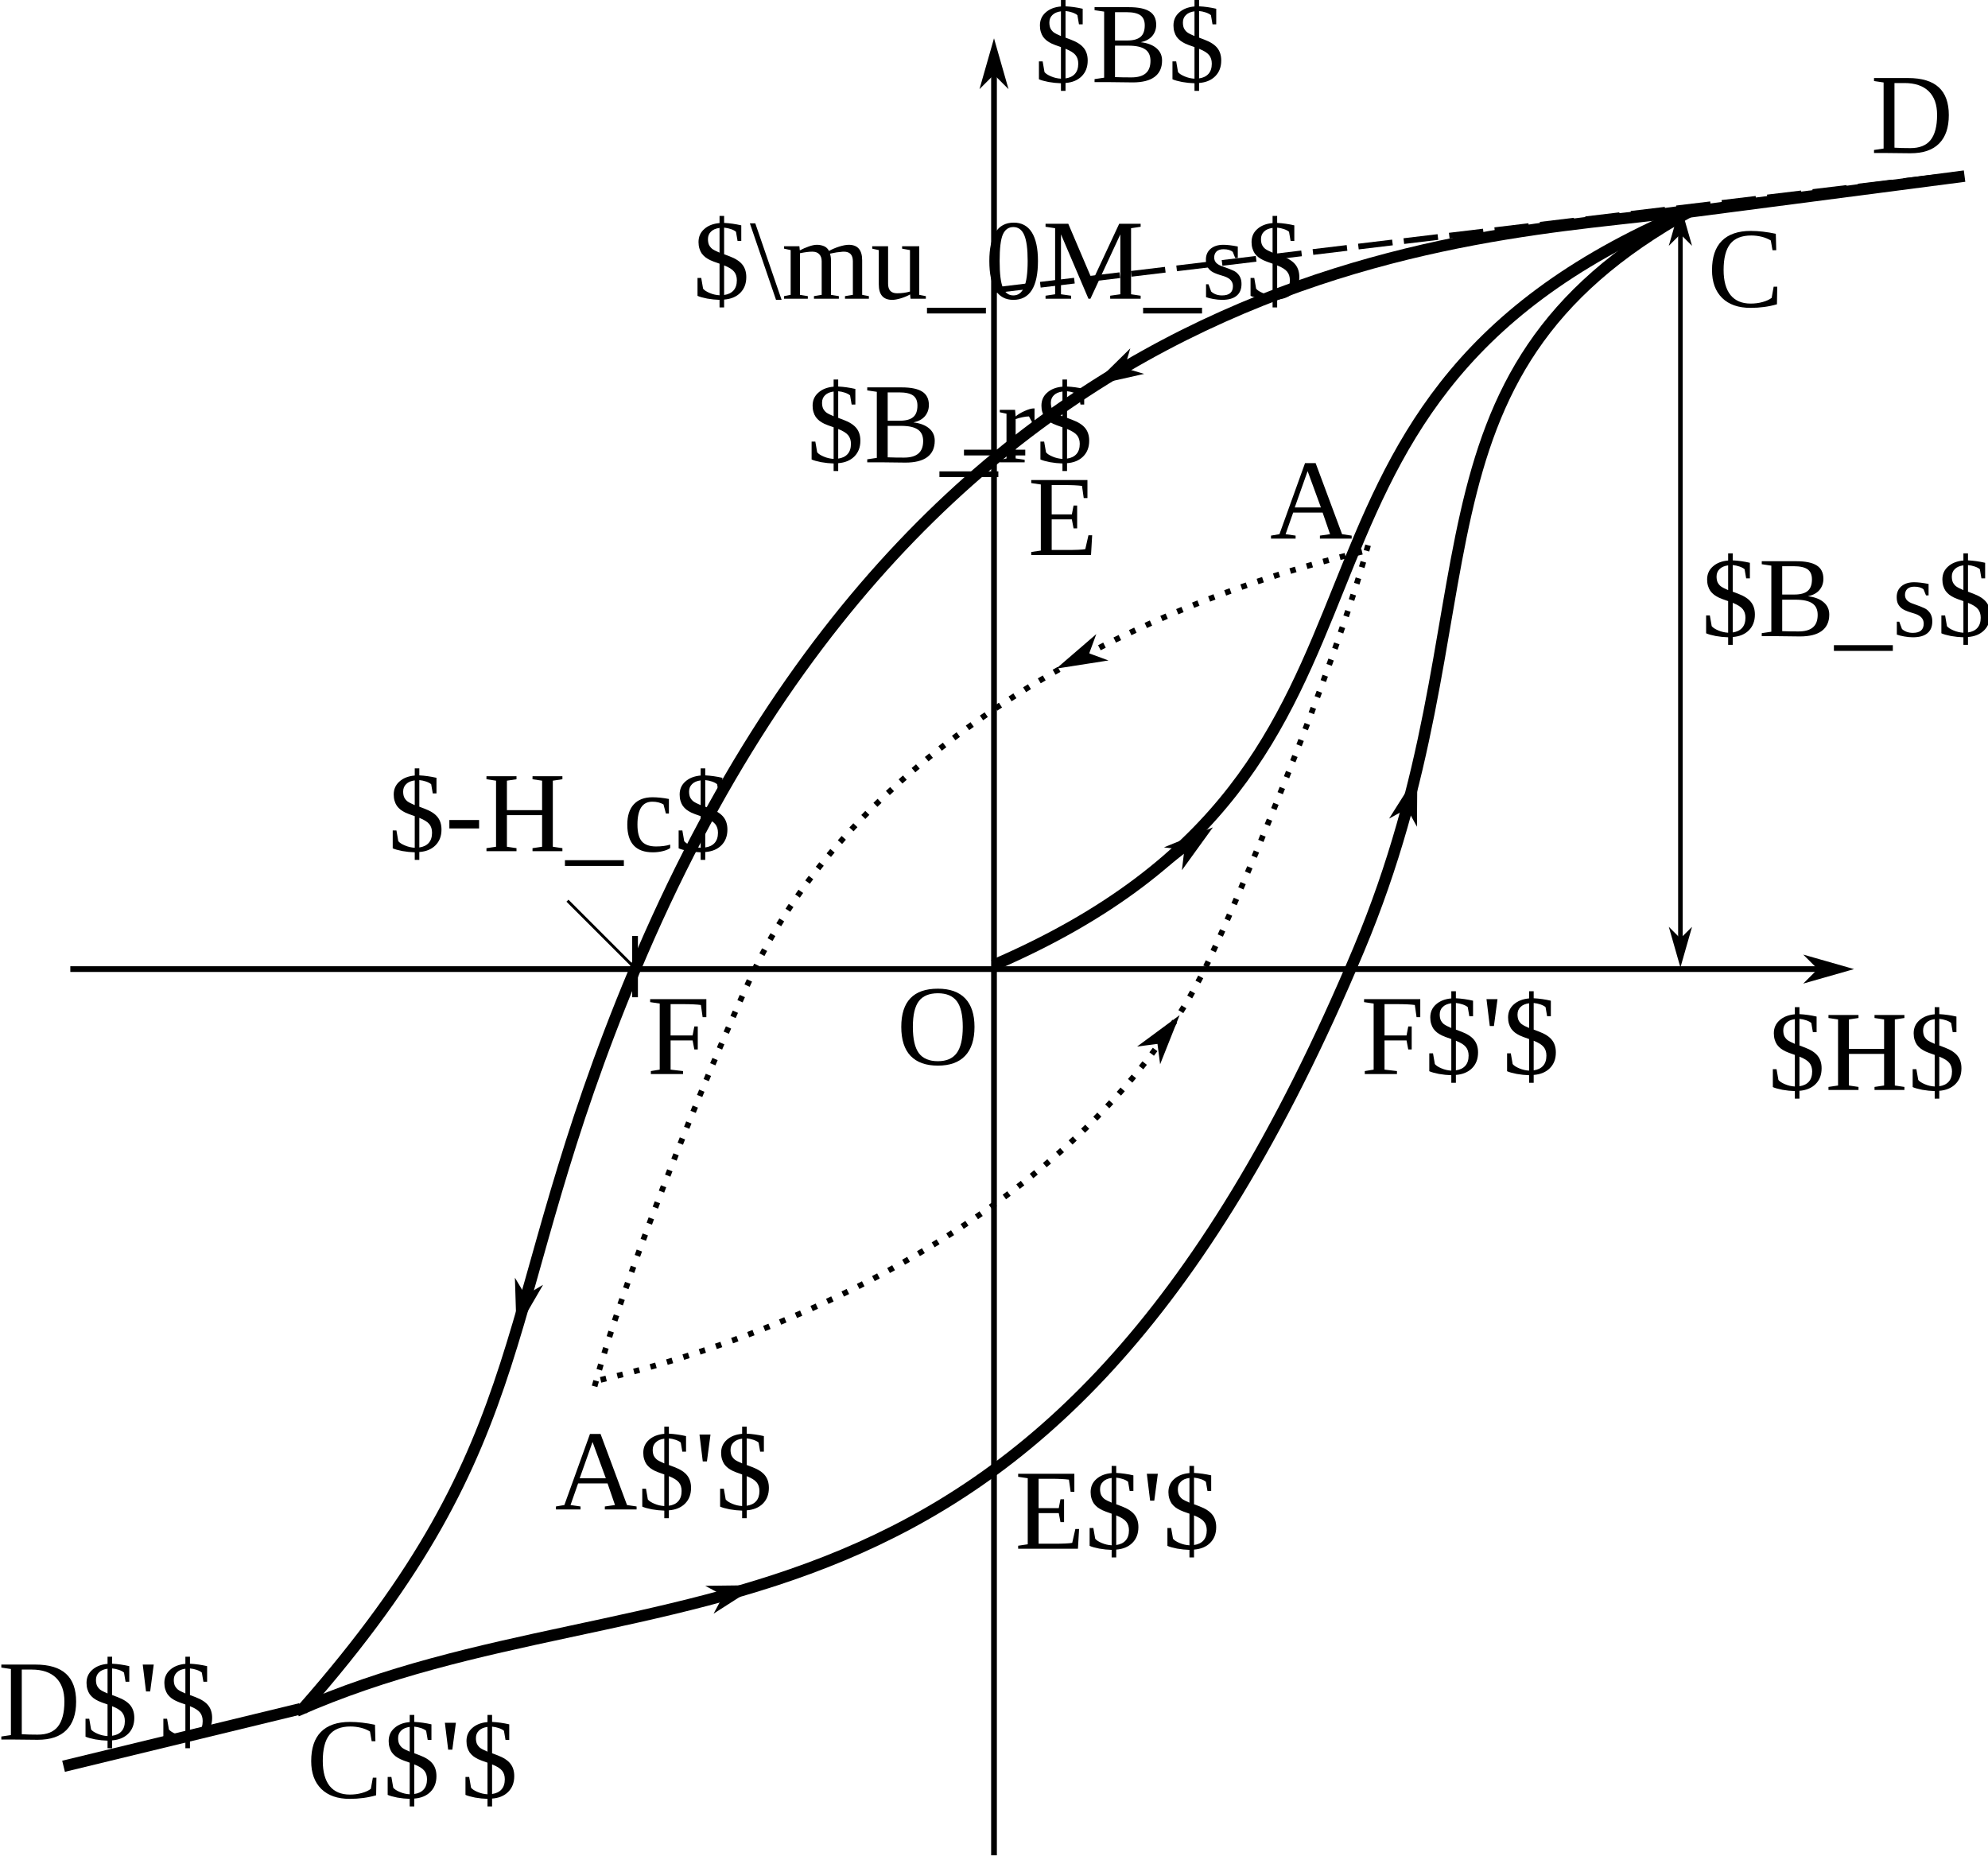
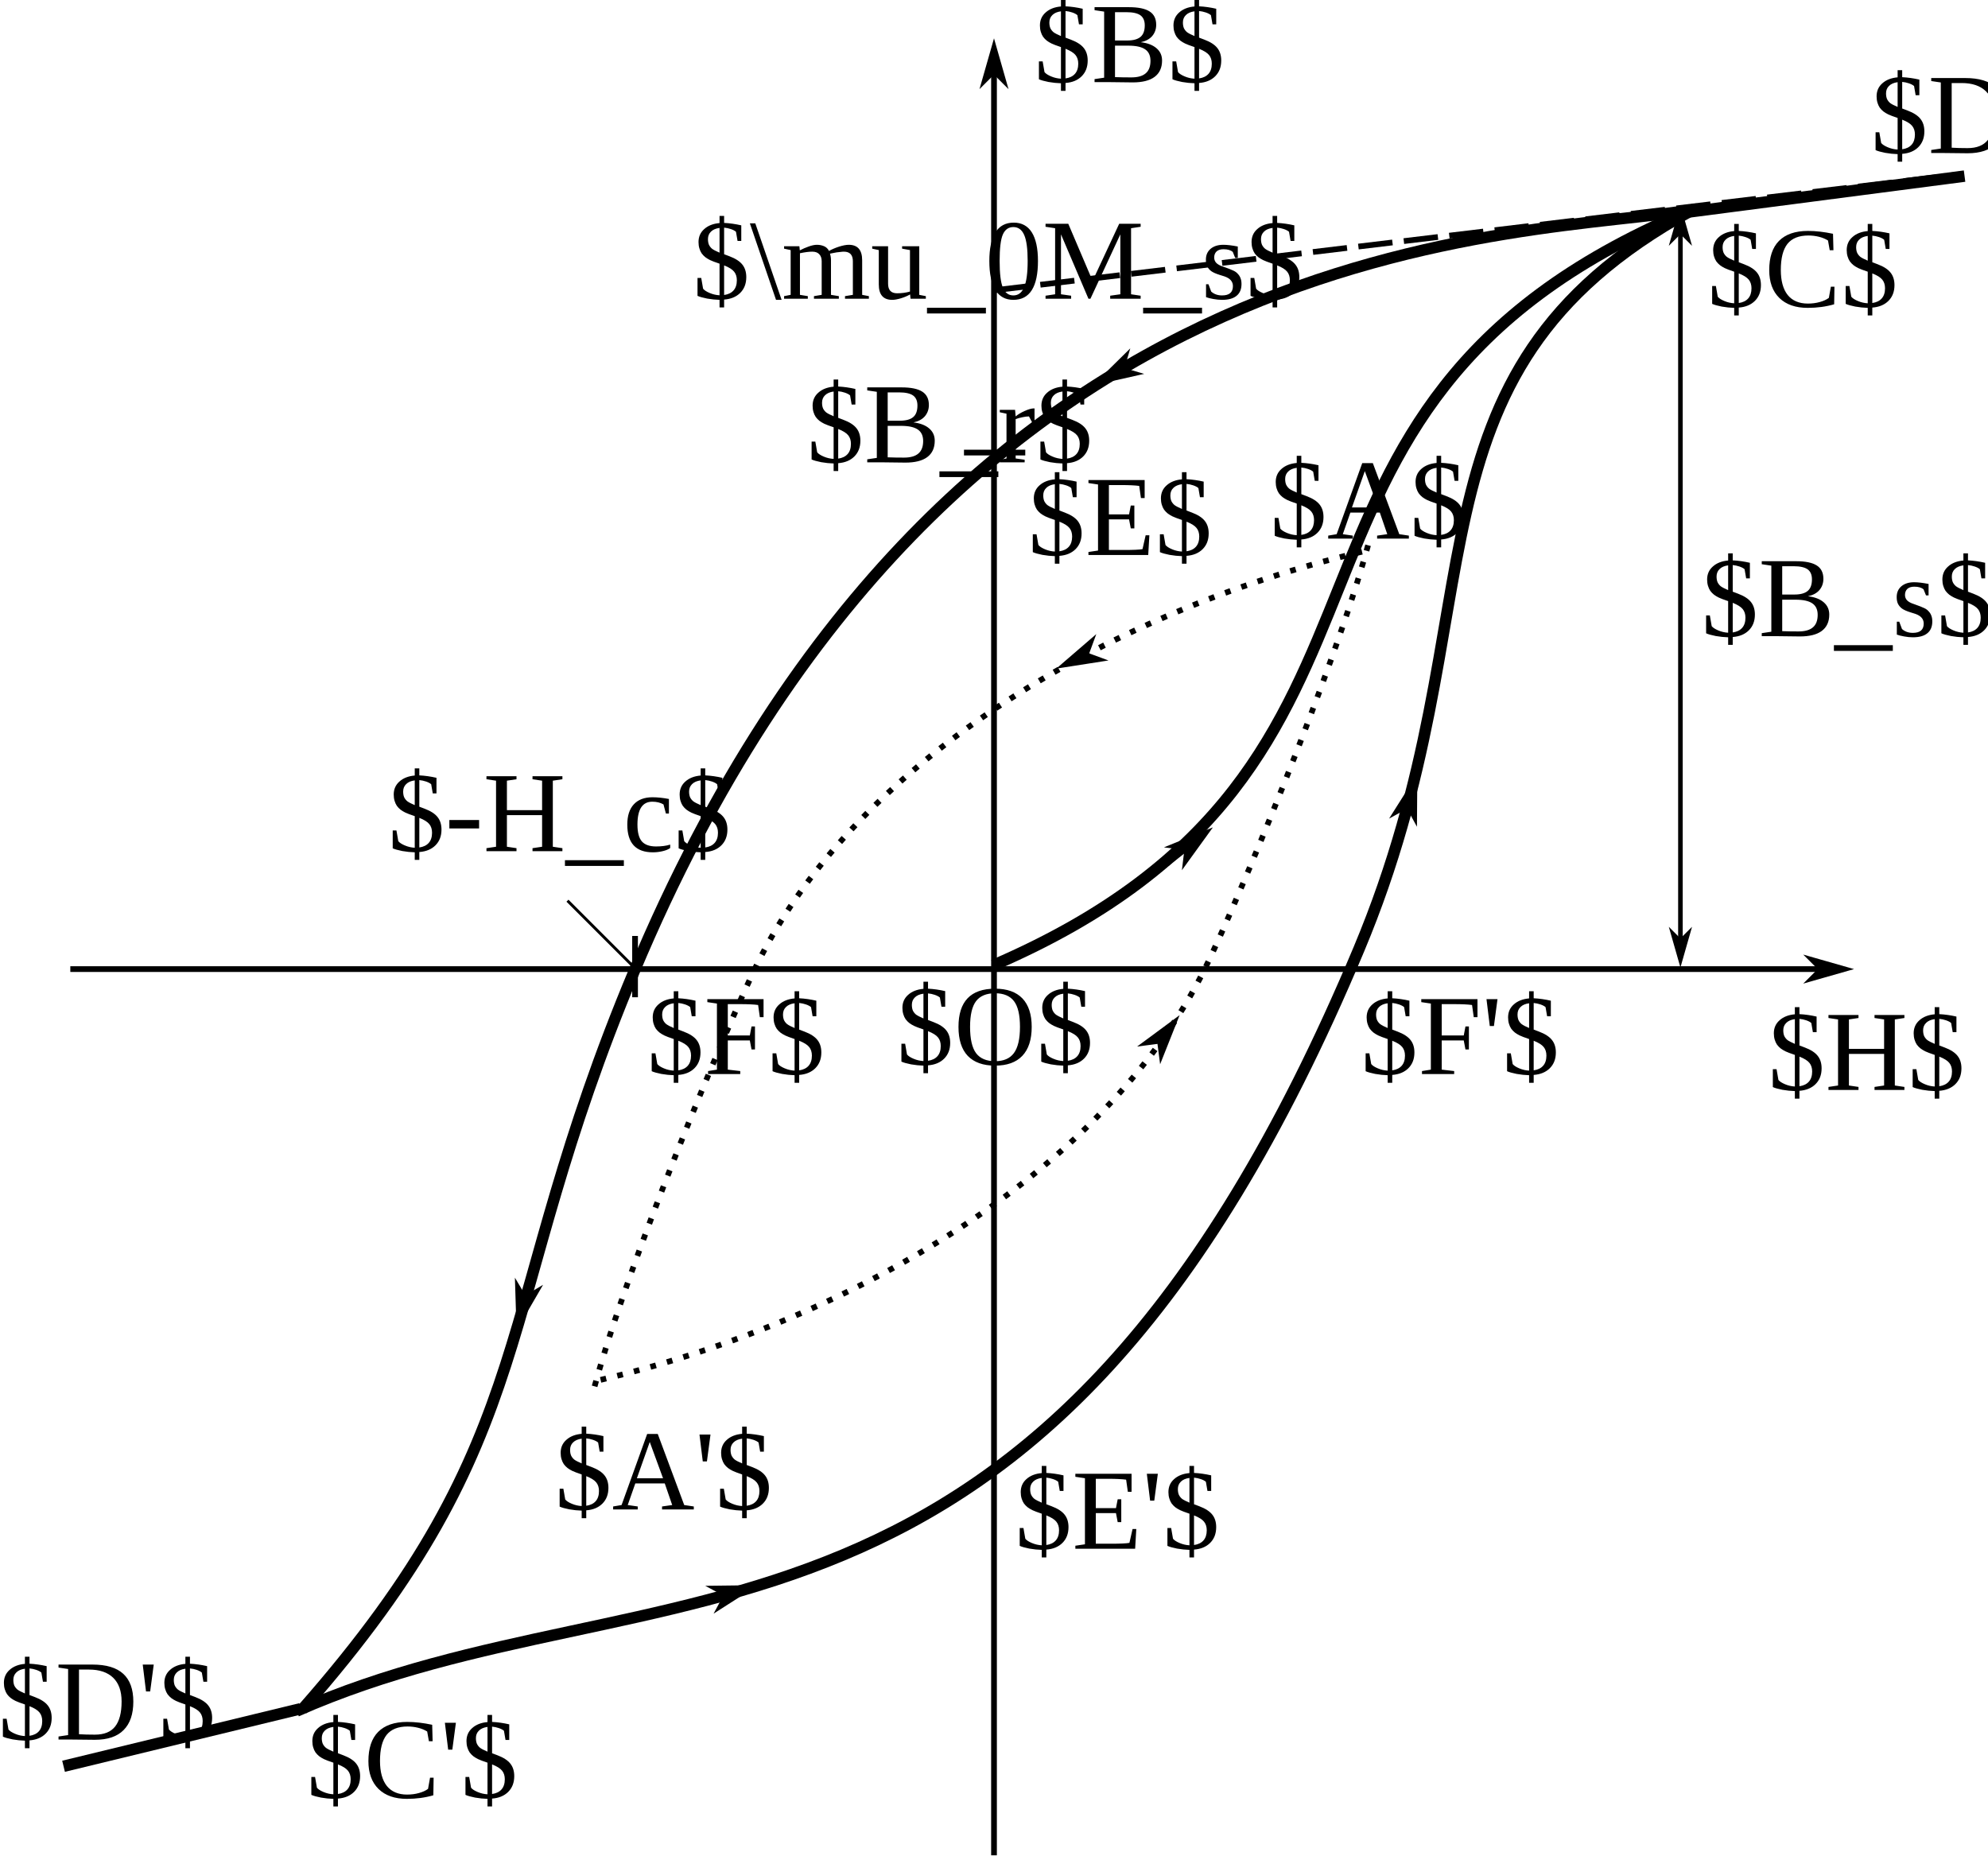
<svg xmlns="http://www.w3.org/2000/svg" width="61.298mm" height="57.207mm" viewBox="0 0 217.199 202.7" id="svg2" version="1.1">
  <defs id="defs4">
    <marker orient="auto" refY="0" refX="0" id="Arrow1Mstart" style="overflow:visible">
      <path id="path4150" d="M 0,0 5,-5 -12.5,0 5,5 0,0 Z" style="fill:#000000;fill-opacity:1;fill-rule:evenodd;stroke:#000000;stroke-width:1pt;stroke-opacity:1" transform="matrix(0.4,0,0,0.4,4,0)" />
    </marker>
    <marker orient="auto" refY="0" refX="0" id="marker14131" style="overflow:visible">
      <path id="path14133" d="M 0,0 5,-5 -12.5,0 5,5 0,0 Z" style="fill:#000000;fill-opacity:1;fill-rule:evenodd;stroke:#000000;stroke-width:1pt;stroke-opacity:1" transform="matrix(-0.4,0,0,-0.4,-4,0)" />
    </marker>
    <marker style="overflow:visible" id="marker13322" refX="0" refY="0" orient="auto">
      <path transform="matrix(-0.4,0,0,-0.4,-4,0)" style="fill:#000000;fill-opacity:1;fill-rule:evenodd;stroke:#000000;stroke-width:1pt;stroke-opacity:1" d="M 0,0 5,-5 -12.5,0 5,5 0,0 Z" id="path13324" />
    </marker>
    <marker orient="auto" refY="0" refX="0" id="marker11794" style="overflow:visible">
      <path id="path11796" d="M 0,0 5,-5 -12.5,0 5,5 0,0 Z" style="fill:#000000;fill-opacity:1;fill-rule:evenodd;stroke:#000000;stroke-width:1pt;stroke-opacity:1" transform="matrix(-0.4,0,0,-0.4,-4,0)" />
    </marker>
    <marker style="overflow:visible" id="marker9408" refX="0" refY="0" orient="auto">
      <path transform="matrix(-0.4,0,0,-0.4,-4,0)" style="fill:#000000;fill-opacity:1;fill-rule:evenodd;stroke:#000000;stroke-width:1pt;stroke-opacity:1" d="M 0,0 5,-5 -12.5,0 5,5 0,0 Z" id="path9410" />
    </marker>
    <marker orient="auto" refY="0" refX="0" id="marker9332" style="overflow:visible">
      <path id="path9334" d="M 0,0 5,-5 -12.5,0 5,5 0,0 Z" style="fill:#000000;fill-opacity:1;fill-rule:evenodd;stroke:#000000;stroke-width:1pt;stroke-opacity:1" transform="matrix(-0.4,0,0,-0.4,-4,0)" />
    </marker>
    <marker style="overflow:visible" id="marker9262" refX="0" refY="0" orient="auto">
      <path transform="matrix(-0.4,0,0,-0.4,-4,0)" style="fill:#000000;fill-opacity:1;fill-rule:evenodd;stroke:#000000;stroke-width:1pt;stroke-opacity:1" d="M 0,0 5,-5 -12.5,0 5,5 0,0 Z" id="path9264" />
    </marker>
    <marker orient="auto" refY="0" refX="0" id="marker9230" style="overflow:visible">
      <path id="path9232" d="M 0,0 5,-5 -12.5,0 5,5 0,0 Z" style="fill:#000000;fill-opacity:1;fill-rule:evenodd;stroke:#000000;stroke-width:1pt;stroke-opacity:1" transform="matrix(-0.4,0,0,-0.4,-4,0)" />
    </marker>
    <marker style="overflow:visible" id="marker7616" refX="0" refY="0" orient="auto">
      <path transform="matrix(-0.4,0,0,-0.4,-4,0)" style="fill:#000000;fill-opacity:1;fill-rule:evenodd;stroke:#000000;stroke-width:1pt;stroke-opacity:1" d="M 0,0 5,-5 -12.5,0 5,5 0,0 Z" id="path7618" />
    </marker>
    <marker orient="auto" refY="0" refX="0" id="marker7340" style="overflow:visible">
      <path id="path7342" d="M 0,0 5,-5 -12.5,0 5,5 0,0 Z" style="fill:#000000;fill-opacity:1;fill-rule:evenodd;stroke:#000000;stroke-width:1pt;stroke-opacity:1" transform="matrix(-0.4,0,0,-0.4,-4,0)" />
    </marker>
    <marker orient="auto" refY="0" refX="0" id="marker6146" style="overflow:visible">
      <path id="path6148" d="M 0,0 5,-5 -12.5,0 5,5 0,0 Z" style="fill:#000000;fill-opacity:1;fill-rule:evenodd;stroke:#000000;stroke-width:1pt;stroke-opacity:1" transform="matrix(-0.4,0,0,-0.4,-4,0)" />
    </marker>
    <marker style="overflow:visible" id="marker5126" refX="0" refY="0" orient="auto">
      <path transform="matrix(-0.4,0,0,-0.4,-4,0)" style="fill:#000000;fill-opacity:1;fill-rule:evenodd;stroke:#000000;stroke-width:1pt;stroke-opacity:1" d="M 0,0 5,-5 -12.5,0 5,5 0,0 Z" id="path5128" />
    </marker>
    <marker orient="auto" refY="0" refX="0" id="marker4544" style="overflow:visible">
      <path id="path4546" d="M 0,0 5,-5 -12.5,0 5,5 0,0 Z" style="fill:#000000;fill-opacity:1;fill-rule:evenodd;stroke:#000000;stroke-width:1pt;stroke-opacity:1" transform="matrix(-0.4,0,0,-0.4,-4,0)" />
    </marker>
    <marker orient="auto" refY="0" refX="0" id="marker4420" style="overflow:visible">
      <path id="path4422" d="M 0,0 5,-5 -12.5,0 5,5 0,0 Z" style="fill:#000000;fill-opacity:1;fill-rule:evenodd;stroke:#000000;stroke-width:1pt;stroke-opacity:1" transform="matrix(-0.4,0,0,-0.4,-4,0)" />
    </marker>
    <marker orient="auto" refY="0" refX="0" id="Arrow1Mend" style="overflow:visible">
      <path id="path4153" d="M 0,0 5,-5 -12.5,0 5,5 0,0 Z" style="fill:#000000;fill-opacity:1;fill-rule:evenodd;stroke:#000000;stroke-width:1pt;stroke-opacity:1" transform="matrix(-0.4,0,0,-0.4,-4,0)" />
    </marker>
  </defs>
  <g id="layer1" transform="translate(-160.3943,-388.8112)">
    <path style="fill:none;fill-rule:evenodd;stroke:#000000;stroke-width:0.625;stroke-linecap:butt;stroke-linejoin:miter;stroke-opacity:1;marker-end:url(#Arrow1Mend)" d="m 168.077,494.688 193.651,0" id="path4136" />
    <path style="fill:none;fill-rule:evenodd;stroke:#000000;stroke-width:0.625;stroke-linecap:butt;stroke-linejoin:miter;stroke-opacity:1;marker-end:url(#marker4420)" d="m 268.994,591.511 0,-197.283" id="path4138" />
    <path style="fill:none;fill-rule:evenodd;stroke:#000000;stroke-width:1.25;stroke-linecap:butt;stroke-linejoin:miter;stroke-opacity:1" d="m 268.943,494.262 c 51.226,-22.112 24.196,-60.44 75.584,-82.24 l 30.505,-3.972" id="path4448" />
    <path id="path4450" d="m 193.206,575.507 -25.868,6.276" style="fill:none;fill-rule:evenodd;stroke:#000000;stroke-width:1.25;stroke-linecap:butt;stroke-linejoin:miter;stroke-opacity:1" />
    <path id="path4454" d="m 193.405,575.583 c 26.562,-30.169 20.616,-43.297 36.295,-80.701 34.716,-82.816 97.961,-80.003 116.066,-83.228" style="fill:none;fill-rule:evenodd;stroke:#000000;stroke-width:1.25;stroke-linecap:butt;stroke-linejoin:miter;stroke-opacity:1" />
    <path style="fill:none;fill-rule:evenodd;stroke:#000000;stroke-width:1.25;stroke-linecap:butt;stroke-linejoin:miter;stroke-opacity:1" d="m 345.151,411.826 c -32.876,18.047 -20.616,43.297 -36.295,80.701 -34.716,82.816 -76.889,65.896 -116.066,83.228" id="path4462" />
    <path style="fill:none;fill-rule:evenodd;stroke:#000000;stroke-width:0.625;stroke-linecap:butt;stroke-linejoin:miter;stroke-opacity:1" d="m 265.714,438.255 6.696,0" id="path4524" />
    <path style="fill:none;fill-rule:evenodd;stroke:#000000;stroke-width:0.625;stroke-linecap:butt;stroke-linejoin:miter;stroke-opacity:1;marker-end:url(#marker4544)" d="m 285.754,484.829 6.187,-4.864" id="path4542" />
    <path id="path5124" d="m 279.009,460.373 -2.095,0.969" style="fill:none;fill-rule:evenodd;stroke:#000000;stroke-width:0.625;stroke-linecap:butt;stroke-linejoin:miter;stroke-opacity:1;marker-end:url(#marker5126)" />
    <path style="fill:none;fill-rule:evenodd;stroke:#000000;stroke-width:0.625;stroke-linecap:butt;stroke-linejoin:miter;stroke-opacity:1;marker-end:url(#marker6146)" d="m 312.684,482.095 2.213,-7.552" id="path6144" />
    <path style="fill:none;fill-rule:evenodd;stroke:#000000;stroke-width:0.625;stroke-linecap:butt;stroke-linejoin:miter;stroke-opacity:1;marker-end:url(#marker7340)" d="m 219.058,525.352 -1.928,7.63" id="path7338" />
    <path id="path7614" d="m 234.504,564.604 7.54,-2.255" style="fill:none;fill-rule:evenodd;stroke:#000000;stroke-width:0.625;stroke-linecap:butt;stroke-linejoin:miter;stroke-opacity:1;marker-end:url(#marker7616)" />
    <path id="path9126" d="m 229.777,491.068 0,6.696" style="fill:none;fill-rule:evenodd;stroke:#000000;stroke-width:0.625;stroke-linecap:butt;stroke-linejoin:miter;stroke-opacity:1" />
    <path id="path9490" d="m 309.86,448.382 c -3.741,13.793 -14.465,39.409 -17.74,46.088 -11.155,22.744 -39.486,39.08 -67.226,45.355" style="fill:none;fill-rule:evenodd;stroke:#000000;stroke-width:0.625;stroke-linecap:butt;stroke-linejoin:miter;stroke-miterlimit:4;stroke-dasharray:0.625, 1.25;stroke-dashoffset:0;stroke-opacity:1" />
    <path style="fill:none;fill-rule:evenodd;stroke:#000000;stroke-width:0.625;stroke-linecap:butt;stroke-linejoin:miter;stroke-miterlimit:4;stroke-dasharray:0.625, 1.25;stroke-dashoffset:0;stroke-opacity:1" d="m 225.359,540.271 c 3.741,-13.793 14.465,-39.409 17.74,-46.088 11.155,-22.744 39.486,-39.08 67.226,-45.355" id="path9492" />
    <path style="fill:none;fill-rule:evenodd;stroke:#000000;stroke-width:0.625;stroke-linecap:butt;stroke-linejoin:miter;stroke-opacity:1;marker-end:url(#marker11794)" d="m 287.115,502.523 1.409,-1.829" id="path11792" />
    <path id="path13320" d="m 287.757,426.565 -6.908,3.77" style="fill:none;fill-rule:evenodd;stroke:#000000;stroke-width:0.625;stroke-linecap:butt;stroke-linejoin:miter;stroke-opacity:1;marker-end:url(#marker13322)" />
    <path style="fill:none;fill-rule:evenodd;stroke:#000000;stroke-width:0.312;stroke-linecap:butt;stroke-linejoin:miter;stroke-opacity:1" d="m 229.59,494.411 -7.197,-7.197" id="path14052" />
    <path style="fill:none;fill-rule:evenodd;stroke:#000000;stroke-width:0.625;stroke-linecap:butt;stroke-linejoin:miter;stroke-miterlimit:4;stroke-dasharray:3.75, 1.25;stroke-dashoffset:0;stroke-opacity:1" d="M 269.09,420.515 374.608,407.848" id="path14117" />
    <path style="fill:none;fill-rule:evenodd;stroke:#000000;stroke-width:0.5;stroke-linecap:butt;stroke-linejoin:miter;stroke-opacity:1;marker-start:url(#Arrow1Mstart);marker-end:url(#marker14131);stroke-miterlimit:4;stroke-dasharray:none" d="m 343.989,412.209 0,81.317" id="path14123" />
    <text xml:space="preserve" style="color:#000000;font-style:normal;font-variant:normal;font-weight:normal;font-stretch:normal;font-size:12.5px;line-height:125%;font-family:'Times New Roman';-inkscape-font-specification:'Times New Roman, ';text-indent:0;text-align:start;text-decoration:none;text-decoration-line:none;text-decoration-style:solid;text-decoration-color:#000000;letter-spacing:0px;word-spacing:0px;text-transform:none;direction:ltr;block-progression:tb;writing-mode:lr-tb;baseline-shift:baseline;text-anchor:start;white-space:normal;clip-rule:nonzero;display:inline;overflow:visible;visibility:visible;opacity:1;isolation:auto;mix-blend-mode:normal;color-interpolation:sRGB;color-interpolation-filters:linearRGB;solid-color:#000000;solid-opacity:1;fill:#000000;fill-opacity:1;fill-rule:nonzero;stroke:none;stroke-width:0.5;stroke-linecap:butt;stroke-linejoin:miter;stroke-miterlimit:4;stroke-dasharray:none;stroke-dashoffset:0;stroke-opacity:1;color-rendering:auto;image-rendering:auto;shape-rendering:auto;text-rendering:auto;enable-background:accumulate" x="258.346" y="505.112" id="text4494">
-       <tspan id="tspan4496" x="258.346" y="505.112">O</tspan>
+       <tspan id="tspan4496" x="258.346" y="505.112">$O$</tspan>
    </text>
    <text id="text4498" y="422.323" x="346.926" style="color:#000000;font-style:normal;font-variant:normal;font-weight:normal;font-stretch:normal;font-size:12.5px;line-height:125%;font-family:'Times New Roman';-inkscape-font-specification:'Times New Roman, ';text-indent:0;text-align:start;text-decoration:none;text-decoration-line:none;text-decoration-style:solid;text-decoration-color:#000000;letter-spacing:0px;word-spacing:0px;text-transform:none;direction:ltr;block-progression:tb;writing-mode:lr-tb;baseline-shift:baseline;text-anchor:start;white-space:normal;clip-rule:nonzero;display:inline;overflow:visible;visibility:visible;opacity:1;isolation:auto;mix-blend-mode:normal;color-interpolation:sRGB;color-interpolation-filters:linearRGB;solid-color:#000000;solid-opacity:1;fill:#000000;fill-opacity:1;fill-rule:nonzero;stroke:none;stroke-width:0.5;stroke-linecap:butt;stroke-linejoin:miter;stroke-miterlimit:4;stroke-dasharray:none;stroke-dashoffset:0;stroke-opacity:1;color-rendering:auto;image-rendering:auto;shape-rendering:auto;text-rendering:auto;enable-background:accumulate" xml:space="preserve">
-       <tspan y="422.323" x="346.926" id="tspan4500">C</tspan>
+       <tspan y="422.323" x="346.926" id="tspan4500">$C$</tspan>
    </text>
    <text xml:space="preserve" style="color:#000000;font-style:normal;font-variant:normal;font-weight:normal;font-stretch:normal;font-size:12.5px;line-height:125%;font-family:'Times New Roman';-inkscape-font-specification:'Times New Roman, ';text-indent:0;text-align:start;text-decoration:none;text-decoration-line:none;text-decoration-style:solid;text-decoration-color:#000000;letter-spacing:0px;word-spacing:0px;text-transform:none;direction:ltr;block-progression:tb;writing-mode:lr-tb;baseline-shift:baseline;text-anchor:start;white-space:normal;clip-rule:nonzero;display:inline;overflow:visible;visibility:visible;opacity:1;isolation:auto;mix-blend-mode:normal;color-interpolation:sRGB;color-interpolation-filters:linearRGB;solid-color:#000000;solid-opacity:1;fill:#000000;fill-opacity:1;fill-rule:nonzero;stroke:none;stroke-width:0.5;stroke-linecap:butt;stroke-linejoin:miter;stroke-miterlimit:4;stroke-dasharray:none;stroke-dashoffset:0;stroke-opacity:1;color-rendering:auto;image-rendering:auto;shape-rendering:auto;text-rendering:auto;enable-background:accumulate" x="364.78" y="405.523" id="text4502">
-       <tspan id="tspan4504" x="364.78" y="405.523">D</tspan>
+       <tspan id="tspan4504" x="364.78" y="405.523">$D$</tspan>
    </text>
    <text xml:space="preserve" style="color:#000000;font-style:normal;font-variant:normal;font-weight:normal;font-stretch:normal;font-size:12.5px;line-height:125%;font-family:'Times New Roman';-inkscape-font-specification:'Times New Roman, ';text-indent:0;text-align:start;text-decoration:none;text-decoration-line:none;text-decoration-style:solid;text-decoration-color:#000000;letter-spacing:0px;word-spacing:0px;text-transform:none;direction:ltr;block-progression:tb;writing-mode:lr-tb;baseline-shift:baseline;text-anchor:start;white-space:normal;clip-rule:nonzero;display:inline;overflow:visible;visibility:visible;opacity:1;isolation:auto;mix-blend-mode:normal;color-interpolation:sRGB;color-interpolation-filters:linearRGB;solid-color:#000000;solid-opacity:1;fill:#000000;fill-opacity:1;fill-rule:nonzero;stroke:none;stroke-width:0.5;stroke-linecap:butt;stroke-linejoin:miter;stroke-miterlimit:4;stroke-dasharray:none;stroke-dashoffset:0;stroke-opacity:1;color-rendering:auto;image-rendering:auto;shape-rendering:auto;text-rendering:auto;enable-background:accumulate" x="346.264" y="458.316" id="text4508">
      <tspan id="tspan4510" x="346.264" y="458.316">$B_s$</tspan>
    </text>
    <text id="text4512" y="397.783" x="273.373" style="color:#000000;font-style:normal;font-variant:normal;font-weight:normal;font-stretch:normal;font-size:12.5px;line-height:125%;font-family:'Times New Roman';-inkscape-font-specification:'Times New Roman, ';text-indent:0;text-align:start;text-decoration:none;text-decoration-line:none;text-decoration-style:solid;text-decoration-color:#000000;letter-spacing:0px;word-spacing:0px;text-transform:none;direction:ltr;block-progression:tb;writing-mode:lr-tb;baseline-shift:baseline;text-anchor:start;white-space:normal;clip-rule:nonzero;display:inline;overflow:visible;visibility:visible;opacity:1;isolation:auto;mix-blend-mode:normal;color-interpolation:sRGB;color-interpolation-filters:linearRGB;solid-color:#000000;solid-opacity:1;fill:#000000;fill-opacity:1;fill-rule:nonzero;stroke:none;stroke-width:0.5;stroke-linecap:butt;stroke-linejoin:miter;stroke-miterlimit:4;stroke-dasharray:none;stroke-dashoffset:0;stroke-opacity:1;color-rendering:auto;image-rendering:auto;shape-rendering:auto;text-rendering:auto;enable-background:accumulate" xml:space="preserve">
      <tspan y="397.783" x="273.373" id="tspan4514">$B$</tspan>
    </text>
    <text xml:space="preserve" style="color:#000000;font-style:normal;font-variant:normal;font-weight:normal;font-stretch:normal;font-size:12.5px;line-height:125%;font-family:'Times New Roman';-inkscape-font-specification:'Times New Roman, ';text-indent:0;text-align:start;text-decoration:none;text-decoration-line:none;text-decoration-style:solid;text-decoration-color:#000000;letter-spacing:0px;word-spacing:0px;text-transform:none;direction:ltr;block-progression:tb;writing-mode:lr-tb;baseline-shift:baseline;text-anchor:start;white-space:normal;clip-rule:nonzero;display:inline;overflow:visible;visibility:visible;opacity:1;isolation:auto;mix-blend-mode:normal;color-interpolation:sRGB;color-interpolation-filters:linearRGB;solid-color:#000000;solid-opacity:1;fill:#000000;fill-opacity:1;fill-rule:nonzero;stroke:none;stroke-width:0.5;stroke-linecap:butt;stroke-linejoin:miter;stroke-miterlimit:4;stroke-dasharray:none;stroke-dashoffset:0;stroke-opacity:1;color-rendering:auto;image-rendering:auto;shape-rendering:auto;text-rendering:auto;enable-background:accumulate" x="353.553" y="507.89" id="text4516">
      <tspan id="tspan4518" x="353.553" y="507.89">$H$</tspan>
    </text>
    <text id="text4520" y="439.32" x="248.534" style="color:#000000;font-style:normal;font-variant:normal;font-weight:normal;font-stretch:normal;font-size:12.5px;line-height:125%;font-family:'Times New Roman';-inkscape-font-specification:'Times New Roman, ';text-indent:0;text-align:start;text-decoration:none;text-decoration-line:none;text-decoration-style:solid;text-decoration-color:#000000;letter-spacing:0px;word-spacing:0px;text-transform:none;direction:ltr;block-progression:tb;writing-mode:lr-tb;baseline-shift:baseline;text-anchor:start;white-space:normal;clip-rule:nonzero;display:inline;overflow:visible;visibility:visible;opacity:1;isolation:auto;mix-blend-mode:normal;color-interpolation:sRGB;color-interpolation-filters:linearRGB;solid-color:#000000;solid-opacity:1;fill:#000000;fill-opacity:1;fill-rule:nonzero;stroke:none;stroke-width:0.5;stroke-linecap:butt;stroke-linejoin:miter;stroke-miterlimit:4;stroke-dasharray:none;stroke-dashoffset:0;stroke-opacity:1;color-rendering:auto;image-rendering:auto;shape-rendering:auto;text-rendering:auto;enable-background:accumulate" xml:space="preserve">
      <tspan y="439.32" x="248.534" id="tspan4522">$B_r$</tspan>
    </text>
    <text xml:space="preserve" style="color:#000000;font-style:normal;font-variant:normal;font-weight:normal;font-stretch:normal;font-size:12.5px;line-height:125%;font-family:'Times New Roman';-inkscape-font-specification:'Times New Roman, ';text-indent:0;text-align:start;text-decoration:none;text-decoration-line:none;text-decoration-style:solid;text-decoration-color:#000000;letter-spacing:0px;word-spacing:0px;text-transform:none;direction:ltr;block-progression:tb;writing-mode:lr-tb;baseline-shift:baseline;text-anchor:start;white-space:normal;clip-rule:nonzero;display:inline;overflow:visible;visibility:visible;opacity:1;isolation:auto;mix-blend-mode:normal;color-interpolation:sRGB;color-interpolation-filters:linearRGB;solid-color:#000000;solid-opacity:1;fill:#000000;fill-opacity:1;fill-rule:nonzero;stroke:none;stroke-width:0.5;stroke-linecap:butt;stroke-linejoin:miter;stroke-miterlimit:4;stroke-dasharray:none;stroke-dashoffset:0;stroke-opacity:1;color-rendering:auto;image-rendering:auto;shape-rendering:auto;text-rendering:auto;enable-background:accumulate" x="202.768" y="481.804" id="text4526">
      <tspan id="tspan4528" x="202.768" y="481.804">$-H_c$</tspan>
    </text>
    <text xml:space="preserve" style="color:#000000;font-style:normal;font-variant:normal;font-weight:normal;font-stretch:normal;font-size:12.5px;line-height:125%;font-family:'Times New Roman';-inkscape-font-specification:'Times New Roman, ';text-indent:0;text-align:start;text-decoration:none;text-decoration-line:none;text-decoration-style:solid;text-decoration-color:#000000;letter-spacing:0px;word-spacing:0px;text-transform:none;direction:ltr;block-progression:tb;writing-mode:lr-tb;baseline-shift:baseline;text-anchor:start;white-space:normal;clip-rule:nonzero;display:inline;overflow:visible;visibility:visible;opacity:1;isolation:auto;mix-blend-mode:normal;color-interpolation:sRGB;color-interpolation-filters:linearRGB;solid-color:#000000;solid-opacity:1;fill:#000000;fill-opacity:1;fill-rule:nonzero;stroke:none;stroke-width:0.5;stroke-linecap:butt;stroke-linejoin:miter;stroke-miterlimit:4;stroke-dasharray:none;stroke-dashoffset:0;stroke-opacity:1;color-rendering:auto;image-rendering:auto;shape-rendering:auto;text-rendering:auto;enable-background:accumulate" x="193.88" y="585.22" id="text4530">
-       <tspan id="tspan4532" x="193.88" y="585.22">C$'$<tspan style="font-style:italic" id="tspan4538" />
-       </tspan>
+       <tspan id="tspan4532" x="193.88" y="585.22">$C'$</tspan>
    </text>
    <text id="text4534" y="578.858" x="160.181" style="color:#000000;font-style:normal;font-variant:normal;font-weight:normal;font-stretch:normal;font-size:12.5px;line-height:125%;font-family:'Times New Roman';-inkscape-font-specification:'Times New Roman, ';text-indent:0;text-align:start;text-decoration:none;text-decoration-line:none;text-decoration-style:solid;text-decoration-color:#000000;letter-spacing:0px;word-spacing:0px;text-transform:none;direction:ltr;block-progression:tb;writing-mode:lr-tb;baseline-shift:baseline;text-anchor:start;white-space:normal;clip-rule:nonzero;display:inline;overflow:visible;visibility:visible;opacity:1;isolation:auto;mix-blend-mode:normal;color-interpolation:sRGB;color-interpolation-filters:linearRGB;solid-color:#000000;solid-opacity:1;fill:#000000;fill-opacity:1;fill-rule:nonzero;stroke:none;stroke-width:0.5;stroke-linecap:butt;stroke-linejoin:miter;stroke-miterlimit:4;stroke-dasharray:none;stroke-dashoffset:0;stroke-opacity:1;color-rendering:auto;image-rendering:auto;shape-rendering:auto;text-rendering:auto;enable-background:accumulate" xml:space="preserve">
-       <tspan y="578.858" x="160.181" id="tspan4536">D$'$<tspan style="font-style:italic" id="tspan4540" />
-       </tspan>
+       <tspan y="578.858" x="160.181" id="tspan4536">$D'$</tspan>
    </text>
    <text xml:space="preserve" style="color:#000000;font-style:normal;font-variant:normal;font-weight:normal;font-stretch:normal;font-size:12.5px;line-height:125%;font-family:'Times New Roman';-inkscape-font-specification:'Times New Roman, ';text-indent:0;text-align:start;text-decoration:none;text-decoration-line:none;text-decoration-style:solid;text-decoration-color:#000000;letter-spacing:0px;word-spacing:0px;text-transform:none;direction:ltr;block-progression:tb;writing-mode:lr-tb;baseline-shift:baseline;text-anchor:start;white-space:normal;clip-rule:nonzero;display:inline;overflow:visible;visibility:visible;opacity:1;isolation:auto;mix-blend-mode:normal;color-interpolation:sRGB;color-interpolation-filters:linearRGB;solid-color:#000000;solid-opacity:1;fill:#000000;fill-opacity:1;fill-rule:nonzero;stroke:none;stroke-width:0.5;stroke-linecap:butt;stroke-linejoin:miter;stroke-miterlimit:4;stroke-dasharray:none;stroke-dashoffset:0;stroke-opacity:1;color-rendering:auto;image-rendering:auto;shape-rendering:auto;text-rendering:auto;enable-background:accumulate" x="299.131" y="447.66" id="text13304">
-       <tspan id="tspan13306" x="299.131" y="447.66">A</tspan>
+       <tspan id="tspan13306" x="299.131" y="447.66">$A$</tspan>
    </text>
    <text id="text13308" y="553.726" x="221.009" style="color:#000000;font-style:normal;font-variant:normal;font-weight:normal;font-stretch:normal;font-size:12.5px;line-height:125%;font-family:'Times New Roman';-inkscape-font-specification:'Times New Roman, ';text-indent:0;text-align:start;text-decoration:none;text-decoration-line:none;text-decoration-style:solid;text-decoration-color:#000000;letter-spacing:0px;word-spacing:0px;text-transform:none;direction:ltr;block-progression:tb;writing-mode:lr-tb;baseline-shift:baseline;text-anchor:start;white-space:normal;clip-rule:nonzero;display:inline;overflow:visible;visibility:visible;opacity:1;isolation:auto;mix-blend-mode:normal;color-interpolation:sRGB;color-interpolation-filters:linearRGB;solid-color:#000000;solid-opacity:1;fill:#000000;fill-opacity:1;fill-rule:nonzero;stroke:none;stroke-width:0.5;stroke-linecap:butt;stroke-linejoin:miter;stroke-miterlimit:4;stroke-dasharray:none;stroke-dashoffset:0;stroke-opacity:1;color-rendering:auto;image-rendering:auto;shape-rendering:auto;text-rendering:auto;enable-background:accumulate" xml:space="preserve">
-       <tspan y="553.726" x="221.009" id="tspan13310">A$'$<tspan style="font-style:italic" id="tspan13312" />
-       </tspan>
+       <tspan y="553.726" x="221.009" id="tspan13310">$A'$</tspan>
    </text>
    <text id="text13992" y="449.445" x="272.703" style="color:#000000;font-style:normal;font-variant:normal;font-weight:normal;font-stretch:normal;font-size:12.5px;line-height:125%;font-family:'Times New Roman';-inkscape-font-specification:'Times New Roman, ';text-indent:0;text-align:start;text-decoration:none;text-decoration-line:none;text-decoration-style:solid;text-decoration-color:#000000;letter-spacing:0px;word-spacing:0px;text-transform:none;direction:ltr;block-progression:tb;writing-mode:lr-tb;baseline-shift:baseline;text-anchor:start;white-space:normal;clip-rule:nonzero;display:inline;overflow:visible;visibility:visible;opacity:1;isolation:auto;mix-blend-mode:normal;color-interpolation:sRGB;color-interpolation-filters:linearRGB;solid-color:#000000;solid-opacity:1;fill:#000000;fill-opacity:1;fill-rule:nonzero;stroke:none;stroke-width:0.5;stroke-linecap:butt;stroke-linejoin:miter;stroke-miterlimit:4;stroke-dasharray:none;stroke-dashoffset:0;stroke-opacity:1;color-rendering:auto;image-rendering:auto;shape-rendering:auto;text-rendering:auto;enable-background:accumulate" xml:space="preserve">
-       <tspan y="449.445" x="272.703" id="tspan13994">E</tspan>
+       <tspan y="449.445" x="272.703" id="tspan13994">$E$</tspan>
    </text>
    <text xml:space="preserve" style="color:#000000;font-style:normal;font-variant:normal;font-weight:normal;font-stretch:normal;font-size:12.5px;line-height:125%;font-family:'Times New Roman';-inkscape-font-specification:'Times New Roman, ';text-indent:0;text-align:start;text-decoration:none;text-decoration-line:none;text-decoration-style:solid;text-decoration-color:#000000;letter-spacing:0px;word-spacing:0px;text-transform:none;direction:ltr;block-progression:tb;writing-mode:lr-tb;baseline-shift:baseline;text-anchor:start;white-space:normal;clip-rule:nonzero;display:inline;overflow:visible;visibility:visible;opacity:1;isolation:auto;mix-blend-mode:normal;color-interpolation:sRGB;color-interpolation-filters:linearRGB;solid-color:#000000;solid-opacity:1;fill:#000000;fill-opacity:1;fill-rule:nonzero;stroke:none;stroke-width:0.5;stroke-linecap:butt;stroke-linejoin:miter;stroke-miterlimit:4;stroke-dasharray:none;stroke-dashoffset:0;stroke-opacity:1;color-rendering:auto;image-rendering:auto;shape-rendering:auto;text-rendering:auto;enable-background:accumulate" x="271.274" y="558.017" id="text13996">
-       <tspan id="tspan13998" x="271.274" y="558.017">E$'$ </tspan>
+       <tspan id="tspan13998" x="271.274" y="558.017">$E'$ </tspan>
    </text>
    <text xml:space="preserve" style="color:#000000;font-style:normal;font-variant:normal;font-weight:normal;font-stretch:normal;font-size:12.5px;line-height:125%;font-family:'Times New Roman';-inkscape-font-specification:'Times New Roman, ';text-indent:0;text-align:start;text-decoration:none;text-decoration-line:none;text-decoration-style:solid;text-decoration-color:#000000;letter-spacing:0px;word-spacing:0px;text-transform:none;direction:ltr;block-progression:tb;writing-mode:lr-tb;baseline-shift:baseline;text-anchor:start;white-space:normal;clip-rule:nonzero;display:inline;overflow:visible;visibility:visible;opacity:1;isolation:auto;mix-blend-mode:normal;color-interpolation:sRGB;color-interpolation-filters:linearRGB;solid-color:#000000;solid-opacity:1;fill:#000000;fill-opacity:1;fill-rule:nonzero;stroke:none;stroke-width:0.5;stroke-linecap:butt;stroke-linejoin:miter;stroke-miterlimit:4;stroke-dasharray:none;stroke-dashoffset:0;stroke-opacity:1;color-rendering:auto;image-rendering:auto;shape-rendering:auto;text-rendering:auto;enable-background:accumulate" x="231.065" y="506.154" id="text14048">
-       <tspan id="tspan14050" x="231.065" y="506.154">F</tspan>
+       <tspan id="tspan14050" x="231.065" y="506.154">$F$</tspan>
    </text>
    <text id="text14054" y="506.154" x="309.065" style="color:#000000;font-style:normal;font-variant:normal;font-weight:normal;font-stretch:normal;font-size:12.5px;line-height:125%;font-family:'Times New Roman';-inkscape-font-specification:'Times New Roman, ';text-indent:0;text-align:start;text-decoration:none;text-decoration-line:none;text-decoration-style:solid;text-decoration-color:#000000;letter-spacing:0px;word-spacing:0px;text-transform:none;direction:ltr;block-progression:tb;writing-mode:lr-tb;baseline-shift:baseline;text-anchor:start;white-space:normal;clip-rule:nonzero;display:inline;overflow:visible;visibility:visible;opacity:1;isolation:auto;mix-blend-mode:normal;color-interpolation:sRGB;color-interpolation-filters:linearRGB;solid-color:#000000;solid-opacity:1;fill:#000000;fill-opacity:1;fill-rule:nonzero;stroke:none;stroke-width:0.5;stroke-linecap:butt;stroke-linejoin:miter;stroke-miterlimit:4;stroke-dasharray:none;stroke-dashoffset:0;stroke-opacity:1;color-rendering:auto;image-rendering:auto;shape-rendering:auto;text-rendering:auto;enable-background:accumulate" xml:space="preserve">
-       <tspan y="506.154" x="309.065" id="tspan14056">F$'$</tspan>
+       <tspan y="506.154" x="309.065" id="tspan14056">$F'$</tspan>
    </text>
    <text xml:space="preserve" style="color:#000000;font-style:normal;font-variant:normal;font-weight:normal;font-stretch:normal;font-size:12.5px;line-height:125%;font-family:'Times New Roman';-inkscape-font-specification:'Times New Roman, ';text-indent:0;text-align:start;text-decoration:none;text-decoration-line:none;text-decoration-style:solid;text-decoration-color:#000000;letter-spacing:0px;word-spacing:0px;text-transform:none;direction:ltr;block-progression:tb;writing-mode:lr-tb;baseline-shift:baseline;text-anchor:start;white-space:normal;clip-rule:nonzero;display:inline;overflow:visible;visibility:visible;opacity:1;isolation:auto;mix-blend-mode:normal;color-interpolation:sRGB;color-interpolation-filters:linearRGB;solid-color:#000000;solid-opacity:1;fill:#000000;fill-opacity:1;fill-rule:nonzero;stroke:none;stroke-width:0.5;stroke-linecap:butt;stroke-linejoin:miter;stroke-miterlimit:4;stroke-dasharray:none;stroke-dashoffset:0;stroke-opacity:1;color-rendering:auto;image-rendering:auto;shape-rendering:auto;text-rendering:auto;enable-background:accumulate" x="236.07" y="421.447" id="text14119">
      <tspan id="tspan14121" x="236.07" y="421.447">$\mu_0M_s$</tspan>
    </text>
  </g>
</svg>
